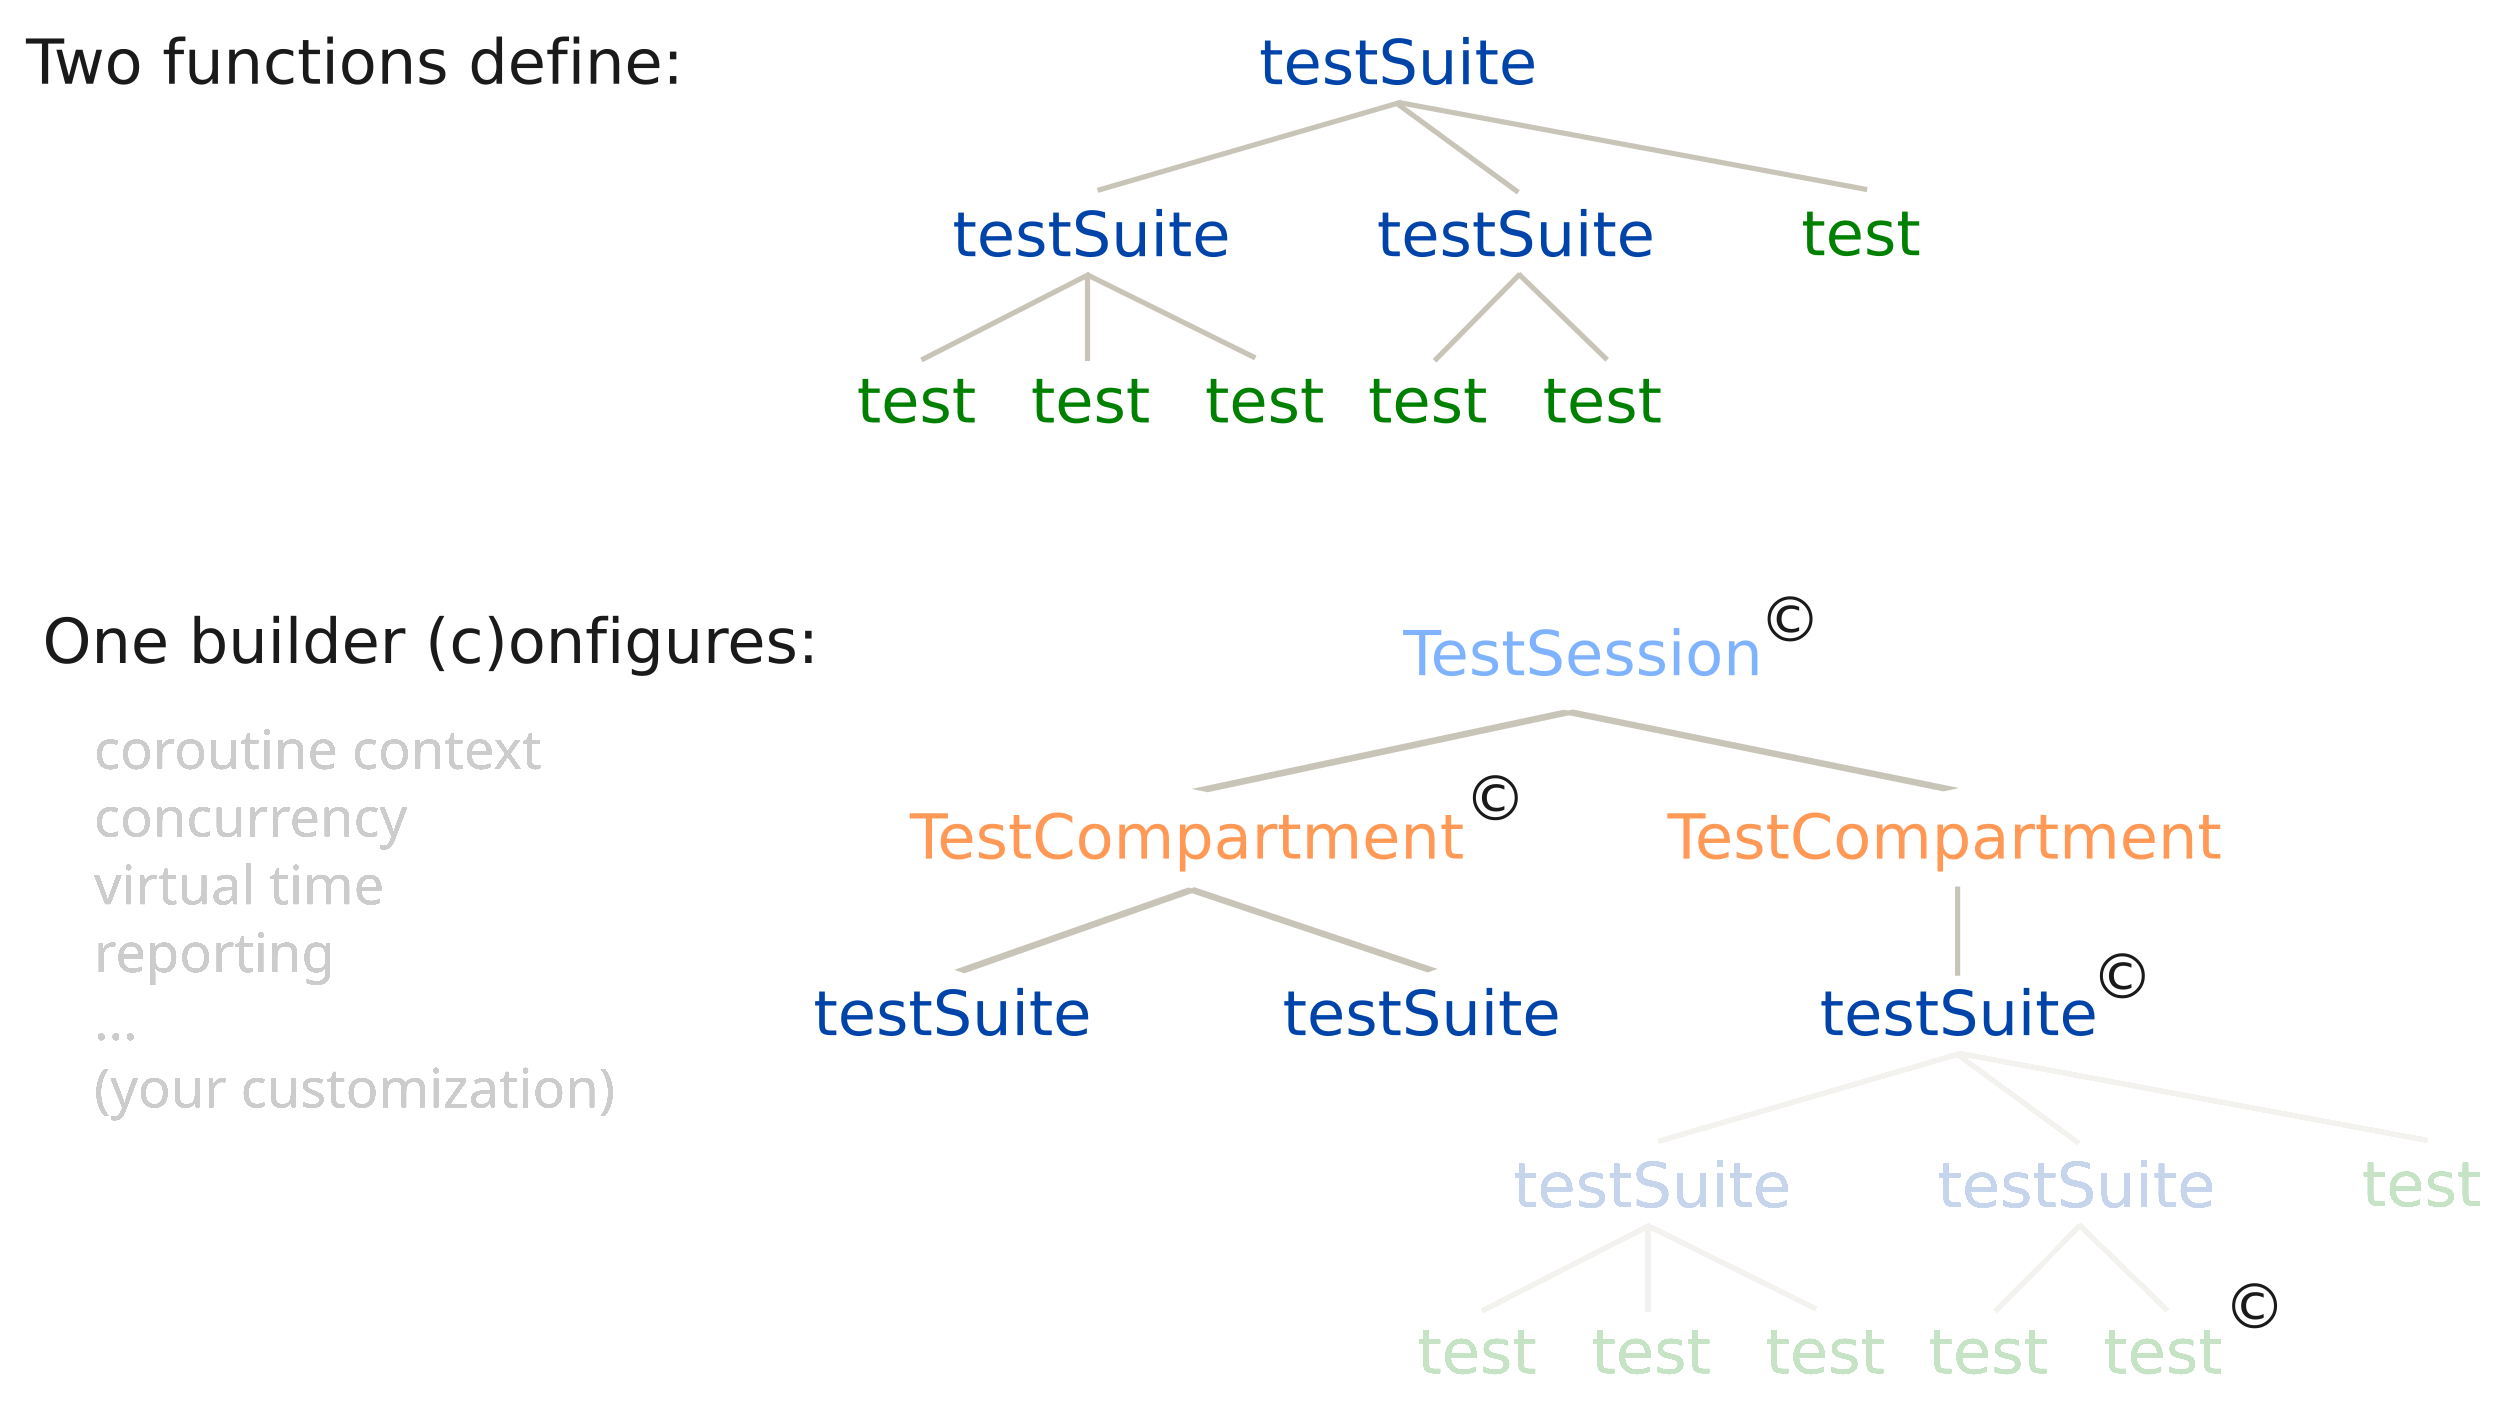
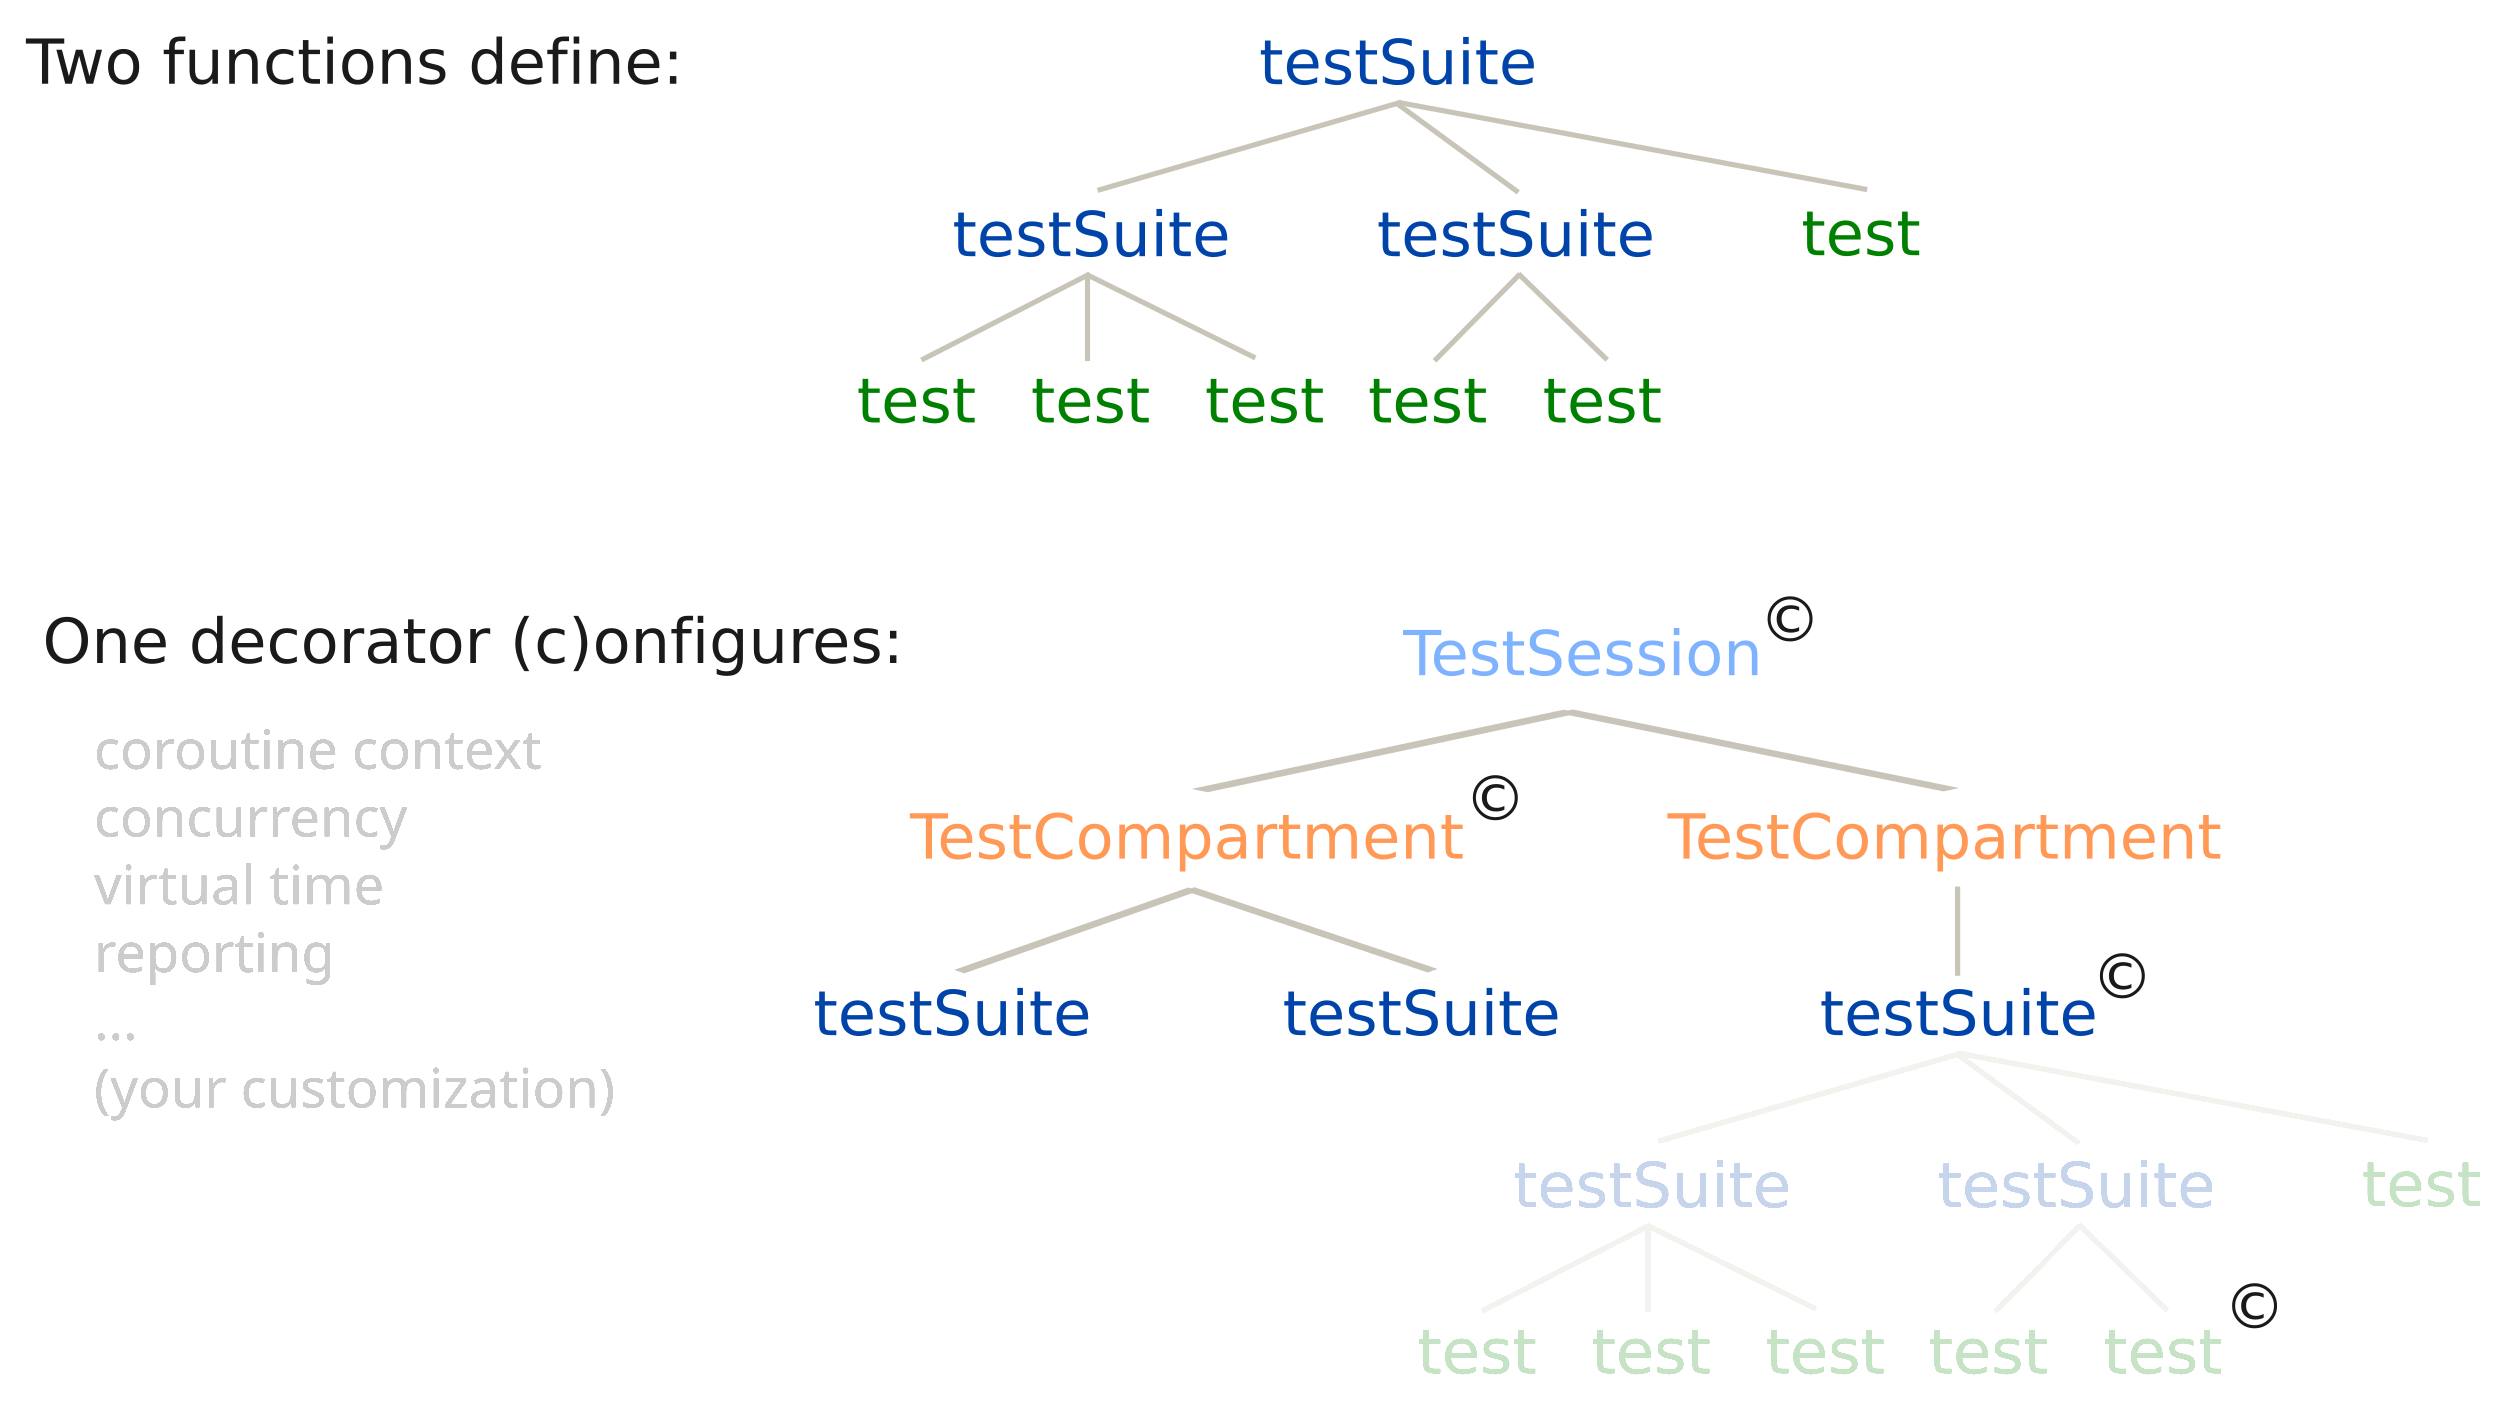
<svg xmlns="http://www.w3.org/2000/svg" width="585" height="330" viewBox="0 0 585 330" version="1.1" id="svg1">
  <defs id="defs1">
    <filter style="color-interpolation-filters:sRGB" id="filter28" x="0" y="-0.01" width="1" height="1.01">
      <feColorMatrix values="1 0 0 0 0 0 1 0 0 0 0 0 1 0 0 0 0 0 5 -1 " result="colormatrix" id="feColorMatrix28" />
      <feComposite in2="colormatrix" operator="arithmetic" k2="0.225" result="composite" id="feComposite28" k1="0" k3="0" k4="0" />
    </filter>
    <filter style="color-interpolation-filters:sRGB" id="filter40" x="0" y="0" width="1" height="1">
      <feColorMatrix values="1 0 0 0 0 0 1 0 0 0 0 0 1 0 0 0 0 0 5 -1 " result="colormatrix" id="feColorMatrix40" />
      <feComposite in2="colormatrix" operator="arithmetic" k2="0.225" result="composite" id="feComposite40" k1="0" k3="0" k4="0" />
    </filter>
  </defs>
  <g id="layer1">
    <g id="g39" transform="matrix(1.056486,0,0,1.056486,-33.40721,-57.72732)">
      <g id="g41" transform="translate(0,-35.83055)">
        <g id="g30" transform="matrix(1.14686,0,0,1.14686,179.2584,40.95068)">
          <g id="g25" transform="translate(-12.01361,-26.5564)">
            <g id="g7">
              <text xml:space="preserve" style="font-style:normal;font-variant:normal;font-weight:normal;font-stretch:normal;font-family:'DejaVu Sans';-inkscape-font-specification:'DejaVu Sans';text-align:start;writing-mode:lr-tb;direction:ltr;text-anchor:start;fill:#0044aa;stroke-width:8;stroke-linecap:square" x="126.459" y="85.992" id="text4">
                <tspan id="tspan4" x="126.459" y="85.992">testSuite</tspan>
              </text>
            </g>
          </g>
          <g id="g24" transform="translate(-12.01361,-26.5564)">
            <g id="g17" transform="translate(2.811306)">
              <text xml:space="preserve" style="font-style:normal;font-variant:normal;font-weight:normal;font-stretch:normal;font-family:'DejaVu Sans';-inkscape-font-specification:'DejaVu Sans';text-align:start;writing-mode:lr-tb;direction:ltr;text-anchor:start;fill:#008000;stroke-width:8;stroke-linecap:square" x="45.947" y="151.329" id="text5">
                <tspan id="tspan5" x="45.947" y="151.329">test</tspan>
              </text>
              <text xml:space="preserve" style="font-style:normal;font-variant:normal;font-weight:normal;font-stretch:normal;font-family:'DejaVu Sans';-inkscape-font-specification:'DejaVu Sans';text-align:start;writing-mode:lr-tb;direction:ltr;text-anchor:start;fill:#008000;stroke-width:8;stroke-linecap:square" x="79.567" y="151.329" id="text5-7">
                <tspan id="tspan5-7" x="79.567" y="151.329">test</tspan>
              </text>
              <text xml:space="preserve" style="font-style:normal;font-variant:normal;font-weight:normal;font-stretch:normal;font-family:'DejaVu Sans';-inkscape-font-specification:'DejaVu Sans';text-align:start;writing-mode:lr-tb;direction:ltr;text-anchor:start;fill:#008000;stroke-width:8;stroke-linecap:square" x="113.188" y="151.329" id="text5-6">
                <tspan id="tspan5-5" x="113.188" y="151.329">test</tspan>
              </text>
            </g>
            <g id="g18" transform="translate(-6.769165)">
              <text xml:space="preserve" style="font-style:normal;font-variant:normal;font-weight:normal;font-stretch:normal;font-family:'DejaVu Sans';-inkscape-font-specification:'DejaVu Sans';text-align:start;writing-mode:lr-tb;direction:ltr;text-anchor:start;fill:#008000;stroke-width:8;stroke-linecap:square" x="154.256" y="151.329" id="text5-7-3">
                <tspan id="tspan5-7-9" x="154.256" y="151.329">test</tspan>
              </text>
              <text xml:space="preserve" style="font-style:normal;font-variant:normal;font-weight:normal;font-stretch:normal;font-family:'DejaVu Sans';-inkscape-font-specification:'DejaVu Sans';text-align:start;writing-mode:lr-tb;direction:ltr;text-anchor:start;fill:#008000;stroke-width:8;stroke-linecap:square" x="187.978" y="151.329" id="text5-6-0">
                <tspan id="tspan5-5-88" x="187.978" y="151.329">test</tspan>
              </text>
            </g>
          </g>
          <text xml:space="preserve" style="font-style:normal;font-variant:normal;font-weight:normal;font-stretch:normal;font-family:'DejaVu Sans';-inkscape-font-specification:'DejaVu Sans';text-align:start;writing-mode:lr-tb;direction:ltr;text-anchor:start;fill:#0044aa;stroke-width:8;stroke-linecap:square" x="137.188" y="92.656" id="text4-9">
            <tspan id="tspan4-0" x="137.188" y="92.656">testSuite</tspan>
          </text>
          <text xml:space="preserve" style="font-style:normal;font-variant:normal;font-weight:normal;font-stretch:normal;font-family:'DejaVu Sans';-inkscape-font-specification:'DejaVu Sans';text-align:start;writing-mode:lr-tb;direction:ltr;text-anchor:start;fill:#0044aa;stroke-width:8;stroke-linecap:square" x="55.219" y="92.656" id="text4-7">
            <tspan id="tspan4-1" x="55.219" y="92.656">testSuite</tspan>
          </text>
          <text xml:space="preserve" style="font-style:normal;font-variant:normal;font-weight:normal;font-stretch:normal;font-family:'DejaVu Sans';-inkscape-font-specification:'DejaVu Sans';text-align:start;writing-mode:lr-tb;direction:ltr;text-anchor:start;fill:#008000;stroke-width:8;stroke-linecap:square" x="219.156" y="92.472" id="text5-6-4">
            <tspan id="tspan5-5-8" x="219.156" y="92.472">test</tspan>
          </text>
          <g id="g21" transform="translate(-12.01361,-26.81862)">
            <g id="g20" transform="translate(17.13884,-43.81582)">
              <path style="fill:#c8c4b7;stroke:#c8c4b7;stroke-width:1;stroke-linecap:square;stroke-dasharray:none" d="M 78.592,150.436 136.313,133.673" id="path13-3" />
              <path style="fill:#c8c4b7;stroke:#c8c4b7;stroke-width:1;stroke-linecap:square;stroke-dasharray:none" d="M 158.966,150.662 136.313,134.094" id="path14-8" />
              <path style="fill:#c8c4b7;stroke:#c8c4b7;stroke-width:1;stroke-linecap:square;stroke-dasharray:none" d="M 226.255,150.338 136.611,133.673" id="path15-5" />
            </g>
          </g>
          <path style="fill:#c8c4b7;stroke:#c8c4b7;stroke-width:1;stroke-linecap:square;stroke-dasharray:none" d="M 49.653,112.479 81.294,96.312" id="path13" />
          <path style="fill:#c8c4b7;stroke:#c8c4b7;stroke-width:1;stroke-linecap:square;stroke-dasharray:none" d="M 81.294,112.407 V 96.734" id="path14" />
          <path style="fill:#c8c4b7;stroke:#c8c4b7;stroke-width:1;stroke-linecap:square;stroke-dasharray:none" d="M 113.262,112.083 81.517,96.387" id="path15" />
          <path style="fill:#c8c4b7;stroke:#c8c4b7;stroke-width:1;stroke-linecap:square;stroke-dasharray:none" d="m 148.662,112.505 15.797,-16.048" id="path16" />
          <path style="fill:#c8c4b7;stroke:#c8c4b7;stroke-width:1;stroke-linecap:square;stroke-dasharray:none" d="M 181.294,112.33 164.88,96.406" id="path17" />
        </g>
        <text xml:space="preserve" style="font-style:normal;font-variant:normal;font-weight:normal;font-stretch:normal;font-size:13.762px;font-family:'DejaVu Sans';-inkscape-font-specification:'DejaVu Sans';text-align:start;writing-mode:lr-tb;direction:ltr;text-anchor:start;fill:#1a1a1a;stroke:none;stroke-width:1.147;stroke-linecap:square;stroke-dasharray:none" x="37.398" y="109.019" id="text30">
          <tspan id="tspan30" x="37.398" y="109.019" style="stroke-width:1.147">Two functions define:</tspan>
        </text>
      </g>
      <g id="g40" transform="translate(0,-71.94323)">
        <g id="g31" transform="matrix(1.14686,0,0,1.14686,-40.46328,71.16543)">
          <text xml:space="preserve" style="font-style:normal;font-variant:normal;font-weight:normal;font-stretch:normal;font-family:'DejaVu Sans';-inkscape-font-specification:'DejaVu Sans';text-align:start;writing-mode:lr-tb;direction:ltr;text-anchor:start;fill:#80b3ff;stroke-width:8;stroke-linecap:square" x="333.852" y="178.729" id="text1">
            <tspan x="333.852" y="178.729" id="tspan2">TestSession</tspan>
          </text>
          <text xml:space="preserve" style="font-style:normal;font-variant:normal;font-weight:normal;font-stretch:normal;font-family:'DejaVu Sans';-inkscape-font-specification:'DejaVu Sans';text-align:start;writing-mode:lr-tb;direction:ltr;text-anchor:start;fill:#ff9955;stroke-width:8;stroke-linecap:square" x="238.586" y="214.137" id="text3">
            <tspan id="tspan3" x="238.586" y="214.137">TestCompartment</tspan>
          </text>
          <text xml:space="preserve" style="font-style:normal;font-variant:normal;font-weight:normal;font-stretch:normal;font-family:'DejaVu Sans';-inkscape-font-specification:'DejaVu Sans';text-align:start;writing-mode:lr-tb;direction:ltr;text-anchor:start;fill:#ff9955;stroke-width:8;stroke-linecap:square" x="384.894" y="214.137" id="text3-6">
            <tspan id="tspan3-1" x="384.894" y="214.137">TestCompartment</tspan>
          </text>
          <g id="g27" transform="translate(5.800117)">
            <text xml:space="preserve" style="font-style:normal;font-variant:normal;font-weight:normal;font-stretch:normal;font-family:'DejaVu Sans';-inkscape-font-specification:'DejaVu Sans';text-align:start;writing-mode:lr-tb;direction:ltr;text-anchor:start;fill:#0044aa;stroke-width:8;stroke-linecap:square" x="304.76" y="248.232" id="text4-9-0">
              <tspan id="tspan4-0-3" x="304.76" y="248.232">testSuite</tspan>
            </text>
            <text xml:space="preserve" style="font-style:normal;font-variant:normal;font-weight:normal;font-stretch:normal;font-family:'DejaVu Sans';-inkscape-font-specification:'DejaVu Sans';text-align:start;writing-mode:lr-tb;direction:ltr;text-anchor:start;fill:#0044aa;stroke-width:8;stroke-linecap:square" x="214.15" y="248.232" id="text4-7-0">
              <tspan id="tspan4-1-4" x="214.15" y="248.232">testSuite</tspan>
            </text>
          </g>
          <g id="g25-6" transform="translate(287.8383,162.2397)">
            <g id="g7-3">
              <text xml:space="preserve" style="font-style:normal;font-variant:normal;font-weight:normal;font-stretch:normal;font-family:'DejaVu Sans';-inkscape-font-specification:'DejaVu Sans';text-align:start;writing-mode:lr-tb;direction:ltr;text-anchor:start;fill:#0044aa;stroke-width:8;stroke-linecap:square" x="126.459" y="85.992" id="text4-1">
                <tspan id="tspan4-7" x="126.459" y="85.992">testSuite</tspan>
              </text>
            </g>
          </g>
          <g id="g28" style="filter:url(#filter28)">
            <g id="g24-5" transform="translate(287.8383,162.2397)">
              <g id="g17-9" transform="translate(2.811306)">
                <text xml:space="preserve" style="font-style:normal;font-variant:normal;font-weight:normal;font-stretch:normal;font-family:'DejaVu Sans';-inkscape-font-specification:'DejaVu Sans';text-align:start;writing-mode:lr-tb;direction:ltr;text-anchor:start;fill:#008000;stroke-width:8;stroke-linecap:square" x="45.947" y="151.329" id="text5-62">
                  <tspan id="tspan5-1" x="45.947" y="151.329">test</tspan>
                </text>
                <text xml:space="preserve" style="font-style:normal;font-variant:normal;font-weight:normal;font-stretch:normal;font-family:'DejaVu Sans';-inkscape-font-specification:'DejaVu Sans';text-align:start;writing-mode:lr-tb;direction:ltr;text-anchor:start;fill:#008000;stroke-width:8;stroke-linecap:square" x="79.567" y="151.329" id="text5-7-7">
                  <tspan id="tspan5-7-8" x="79.567" y="151.329">test</tspan>
                </text>
                <text xml:space="preserve" style="font-style:normal;font-variant:normal;font-weight:normal;font-stretch:normal;font-family:'DejaVu Sans';-inkscape-font-specification:'DejaVu Sans';text-align:start;writing-mode:lr-tb;direction:ltr;text-anchor:start;fill:#008000;stroke-width:8;stroke-linecap:square" x="113.188" y="151.329" id="text5-6-5">
                  <tspan id="tspan5-5-7" x="113.188" y="151.329">test</tspan>
                </text>
              </g>
              <g id="g18-4" transform="translate(-6.769165)">
                <text xml:space="preserve" style="font-style:normal;font-variant:normal;font-weight:normal;font-stretch:normal;font-family:'DejaVu Sans';-inkscape-font-specification:'DejaVu Sans';text-align:start;writing-mode:lr-tb;direction:ltr;text-anchor:start;fill:#008000;stroke-width:8;stroke-linecap:square" x="154.256" y="151.329" id="text5-7-3-1">
                  <tspan id="tspan5-7-9-8" x="154.256" y="151.329">test</tspan>
                </text>
                <text xml:space="preserve" style="font-style:normal;font-variant:normal;font-weight:normal;font-stretch:normal;font-family:'DejaVu Sans';-inkscape-font-specification:'DejaVu Sans';text-align:start;writing-mode:lr-tb;direction:ltr;text-anchor:start;fill:#008000;stroke-width:8;stroke-linecap:square" x="187.978" y="151.329" id="text5-6-0-5">
                  <tspan id="tspan5-5-88-9" x="187.978" y="151.329">test</tspan>
                </text>
              </g>
            </g>
            <text xml:space="preserve" style="font-style:normal;font-variant:normal;font-weight:normal;font-stretch:normal;font-family:'DejaVu Sans';-inkscape-font-specification:'DejaVu Sans';text-align:start;writing-mode:lr-tb;direction:ltr;text-anchor:start;fill:#0044aa;stroke-width:8;stroke-linecap:square" x="437.039" y="281.452" id="text4-9-7">
              <tspan id="tspan4-0-5" x="437.039" y="281.452">testSuite</tspan>
            </text>
            <text xml:space="preserve" style="font-style:normal;font-variant:normal;font-weight:normal;font-stretch:normal;font-family:'DejaVu Sans';-inkscape-font-specification:'DejaVu Sans';text-align:start;writing-mode:lr-tb;direction:ltr;text-anchor:start;fill:#0044aa;stroke-width:8;stroke-linecap:square" x="355.071" y="281.452" id="text4-7-3">
              <tspan id="tspan4-1-8" x="355.071" y="281.452">testSuite</tspan>
            </text>
            <text xml:space="preserve" style="font-style:normal;font-variant:normal;font-weight:normal;font-stretch:normal;font-family:'DejaVu Sans';-inkscape-font-specification:'DejaVu Sans';text-align:start;writing-mode:lr-tb;direction:ltr;text-anchor:start;fill:#008000;stroke-width:8;stroke-linecap:square" x="519.008" y="281.268" id="text5-6-4-8">
              <tspan id="tspan5-5-8-3" x="519.008" y="281.268">test</tspan>
            </text>
            <g id="g21-1" transform="translate(287.8383,161.9775)">
              <g id="g20-8" transform="translate(17.13884,-43.81582)">
                <path style="fill:#c8c4b7;stroke:#c8c4b7;stroke-width:1;stroke-linecap:square;stroke-dasharray:none" d="M 78.592,150.436 136.313,133.673" id="path13-3-9" />
                <path style="fill:#c8c4b7;stroke:#c8c4b7;stroke-width:1;stroke-linecap:square;stroke-dasharray:none" d="M 158.966,150.662 136.313,134.094" id="path14-8-6" />
                <path style="fill:#c8c4b7;stroke:#c8c4b7;stroke-width:1;stroke-linecap:square;stroke-dasharray:none" d="M 226.255,150.338 136.611,133.673" id="path15-5-4" />
              </g>
            </g>
            <path style="fill:#c8c4b7;stroke:#c8c4b7;stroke-width:1;stroke-linecap:square;stroke-dasharray:none" d="M 349.505,301.275 381.146,285.108" id="path13-33" />
            <path style="fill:#c8c4b7;stroke:#c8c4b7;stroke-width:1;stroke-linecap:square;stroke-dasharray:none" d="M 381.146,301.203 V 285.53" id="path14-3" />
            <path style="fill:#c8c4b7;stroke:#c8c4b7;stroke-width:1;stroke-linecap:square;stroke-dasharray:none" d="M 413.114,300.879 381.369,285.183" id="path15-8" />
            <path style="fill:#c8c4b7;stroke:#c8c4b7;stroke-width:1;stroke-linecap:square;stroke-dasharray:none" d="m 448.514,301.301 15.797,-16.048" id="path16-6" />
            <path style="fill:#c8c4b7;stroke:#c8c4b7;stroke-width:1;stroke-linecap:square;stroke-dasharray:none" d="M 481.146,301.126 464.732,285.202" id="path17-0" />
          </g>
          <g id="g26" transform="matrix(4.354253,0,0,0.9127292,-1231.306,15.14123)">
            <path style="fill:#c8c4b7;stroke:#c8c4b7;stroke-width:1;stroke-linecap:square;stroke-dasharray:none" d="m 350.772,203.282 15.797,-16.048" id="path16-9" />
            <path style="fill:#c8c4b7;stroke:#c8c4b7;stroke-width:1;stroke-linecap:square;stroke-dasharray:none" d="M 383.404,203.108 366.99,187.183" id="path17-8" />
          </g>
          <g id="g26-3" transform="matrix(2.742215,0,0,0.94994,-712.825,42.52017)">
            <path style="fill:#c8c4b7;stroke:#c8c4b7;stroke-width:1;stroke-linecap:square;stroke-dasharray:none" d="m 350.772,203.282 15.797,-16.048" id="path16-9-0" />
            <path style="fill:#c8c4b7;stroke:#c8c4b7;stroke-width:1;stroke-linecap:square;stroke-dasharray:none" d="M 383.404,203.108 366.99,187.183" id="path17-8-9" />
          </g>
          <path style="fill:#ff9955;stroke:#c8c4b7;stroke-width:1;stroke-linecap:square;stroke-dasharray:none" d="m 440.921,220.039 v 16.229" id="path27" />
        </g>
        <text xml:space="preserve" style="font-style:normal;font-variant:normal;font-weight:normal;font-stretch:normal;font-size:13.762px;font-family:'DejaVu Sans';-inkscape-font-specification:'DejaVu Sans';text-align:start;writing-mode:lr-tb;direction:ltr;text-anchor:start;fill:#1a1a1a;stroke:none;stroke-width:1.147;stroke-linecap:square;stroke-dasharray:none" x="41.048" y="273.428" id="text30-5">
-           <tspan id="tspan30-9" x="41.048" y="273.428" style="stroke-width:1.147">One builder (c)onfigures:</tspan>
+           <tspan id="tspan30-9" x="41.048" y="273.428" style="stroke-width:1.147">One decorator (c)onfigures:</tspan>
        </text>
        <text xml:space="preserve" style="font-style:normal;font-variant:normal;font-weight:normal;font-stretch:normal;font-size:13.762px;font-family:'DejaVu Sans';-inkscape-font-specification:'DejaVu Sans, Normal';font-variant-ligatures:normal;font-variant-caps:normal;font-variant-numeric:normal;font-variant-east-asian:normal;text-align:start;writing-mode:lr-tb;direction:ltr;text-anchor:start;fill:#1a1a1a;stroke:none;stroke-width:1.147;stroke-linecap:square;stroke-dasharray:none" x="421.218" y="268.649" id="text32">
          <tspan id="tspan32" x="421.218" y="268.649" style="stroke-width:1.147">©</tspan>
        </text>
        <text xml:space="preserve" style="font-style:normal;font-variant:normal;font-weight:normal;font-stretch:normal;font-size:13.762px;font-family:'DejaVu Sans';-inkscape-font-specification:'DejaVu Sans, Normal';font-variant-ligatures:normal;font-variant-caps:normal;font-variant-numeric:normal;font-variant-east-asian:normal;text-align:start;writing-mode:lr-tb;direction:ltr;text-anchor:start;fill:#1a1a1a;stroke:none;stroke-width:1.147;stroke-linecap:square;stroke-dasharray:none" x="355.938" y="308.259" id="text32-1">
          <tspan id="tspan32-1" x="355.938" y="308.259" style="stroke-width:1.147">©</tspan>
        </text>
        <text xml:space="preserve" style="font-style:normal;font-variant:normal;font-weight:normal;font-stretch:normal;font-size:13.762px;font-family:'DejaVu Sans';-inkscape-font-specification:'DejaVu Sans, Normal';font-variant-ligatures:normal;font-variant-caps:normal;font-variant-numeric:normal;font-variant-east-asian:normal;text-align:start;writing-mode:lr-tb;direction:ltr;text-anchor:start;fill:#1a1a1a;stroke:none;stroke-width:1.147;stroke-linecap:square;stroke-dasharray:none" x="494.816" y="347.705" id="text32-8">
          <tspan id="tspan32-6" x="494.816" y="347.705" style="stroke-width:1.147">©</tspan>
        </text>
        <text xml:space="preserve" style="font-style:normal;font-variant:normal;font-weight:normal;font-stretch:normal;font-size:13.762px;font-family:'DejaVu Sans';-inkscape-font-specification:'DejaVu Sans, Normal';font-variant-ligatures:normal;font-variant-caps:normal;font-variant-numeric:normal;font-variant-east-asian:normal;text-align:start;writing-mode:lr-tb;direction:ltr;text-anchor:start;fill:#1a1a1a;stroke:none;stroke-width:1.147;stroke-linecap:square;stroke-dasharray:none" x="524.106" y="420.786" id="text32-7">
          <tspan id="tspan32-2" x="524.106" y="420.786" style="stroke-width:1.147">©</tspan>
        </text>
        <text xml:space="preserve" style="font-style:normal;font-variant:normal;font-weight:normal;font-stretch:normal;font-size:12px;font-family:'DejaVu Sans';-inkscape-font-specification:'DejaVu Sans, Normal';font-variant-ligatures:normal;font-variant-caps:normal;font-variant-numeric:normal;font-variant-east-asian:normal;text-align:start;writing-mode:lr-tb;direction:ltr;text-anchor:start;fill:#1a1a1a;stroke:none;stroke-width:1;stroke-linecap:square;stroke-dasharray:none;filter:url(#filter40)" x="52.46" y="296.875" id="text33">
          <tspan x="52.46" y="296.875" id="tspan34" style="font-style:normal;font-variant:normal;font-weight:200;font-stretch:normal;font-size:12px;font-family:Sans;-inkscape-font-specification:'Sans, Ultra-Light';font-variant-ligatures:normal;font-variant-caps:normal;font-variant-numeric:normal;font-variant-east-asian:normal">coroutine context</tspan>
          <tspan x="52.46" y="311.875" style="font-style:normal;font-variant:normal;font-weight:200;font-stretch:normal;font-size:12px;font-family:Sans;-inkscape-font-specification:'Sans, Ultra-Light';font-variant-ligatures:normal;font-variant-caps:normal;font-variant-numeric:normal;font-variant-east-asian:normal" id="tspan35">concurrency</tspan>
          <tspan x="52.46" y="326.875" style="font-style:normal;font-variant:normal;font-weight:200;font-stretch:normal;font-size:12px;font-family:Sans;-inkscape-font-specification:'Sans, Ultra-Light';font-variant-ligatures:normal;font-variant-caps:normal;font-variant-numeric:normal;font-variant-east-asian:normal" id="tspan37">virtual time</tspan>
          <tspan x="52.46" y="341.875" style="font-style:normal;font-variant:normal;font-weight:200;font-stretch:normal;font-size:12px;font-family:Sans;-inkscape-font-specification:'Sans, Ultra-Light';font-variant-ligatures:normal;font-variant-caps:normal;font-variant-numeric:normal;font-variant-east-asian:normal" id="tspan38">reporting</tspan>
          <tspan x="52.46" y="356.875" style="font-style:normal;font-variant:normal;font-weight:200;font-stretch:normal;font-size:12px;font-family:Sans;-inkscape-font-specification:'Sans, Ultra-Light';font-variant-ligatures:normal;font-variant-caps:normal;font-variant-numeric:normal;font-variant-east-asian:normal" id="tspan39">...</tspan>
          <tspan x="52.46" y="371.875" style="font-style:normal;font-variant:normal;font-weight:200;font-stretch:normal;font-size:12px;font-family:Sans;-inkscape-font-specification:'Sans, Ultra-Light';font-variant-ligatures:normal;font-variant-caps:normal;font-variant-numeric:normal;font-variant-east-asian:normal" id="tspan40">(your customization)</tspan>
        </text>
      </g>
    </g>
  </g>
</svg>
